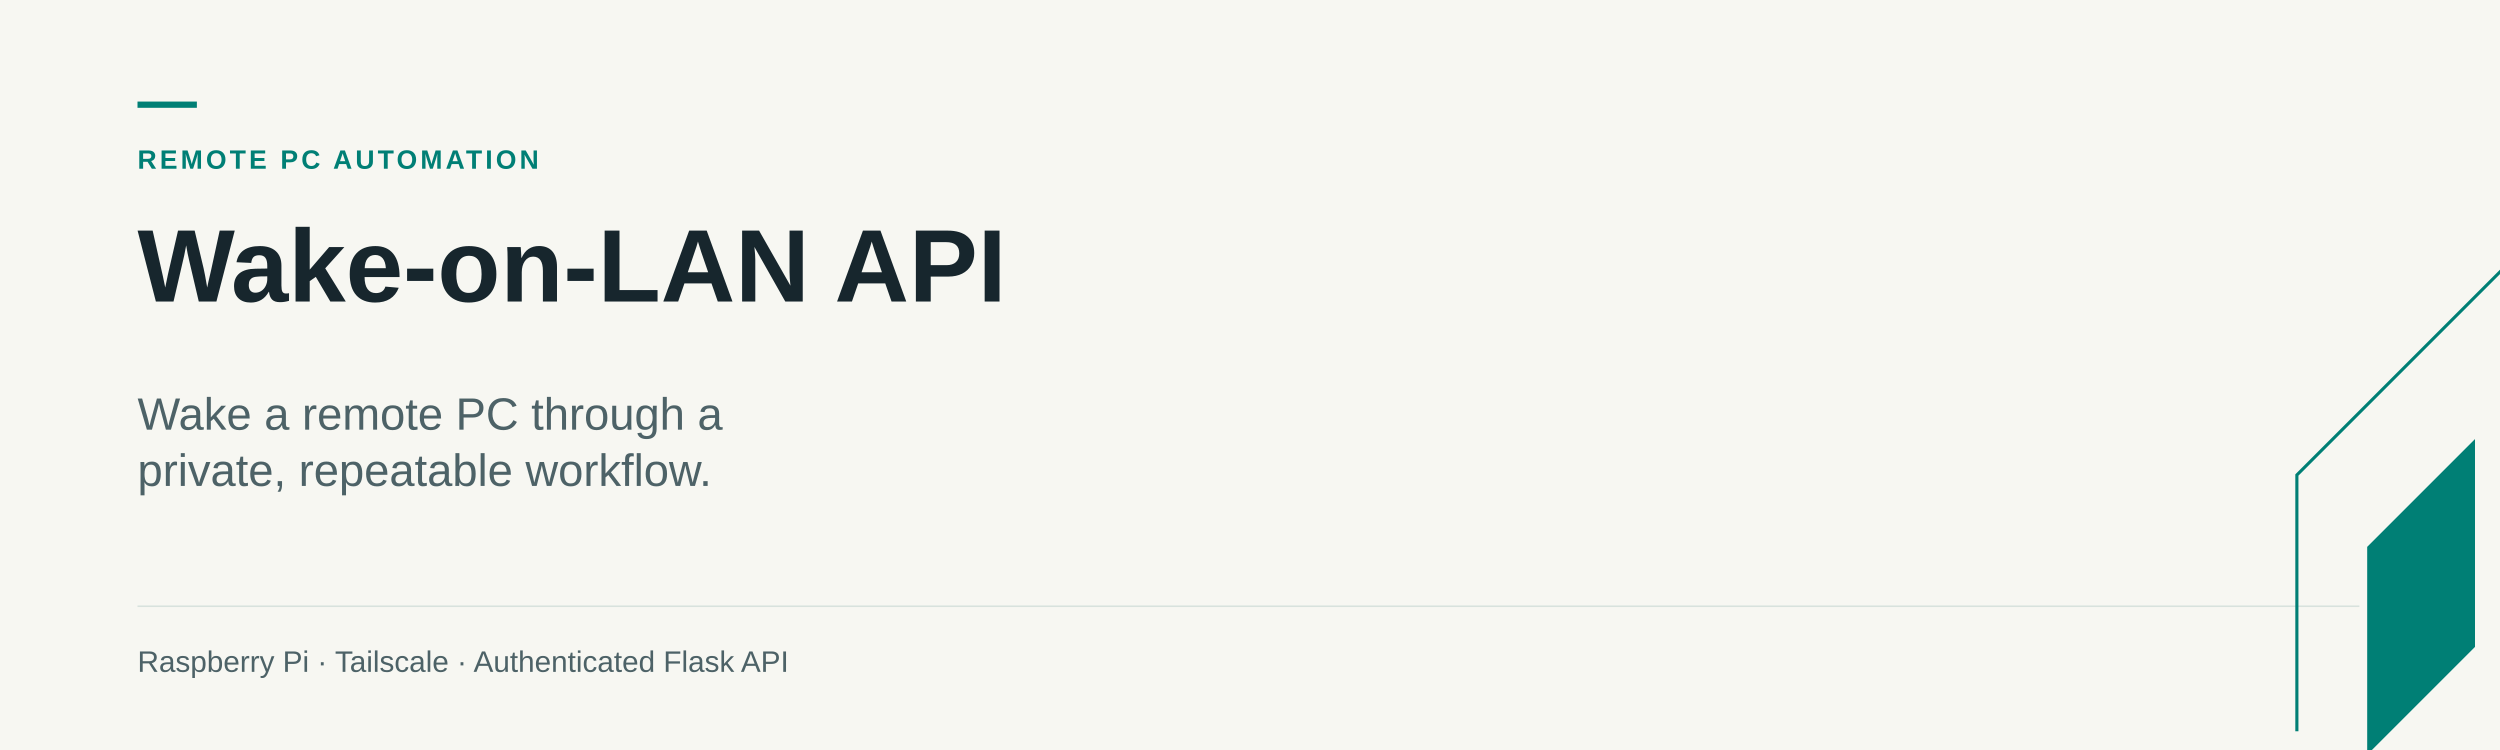
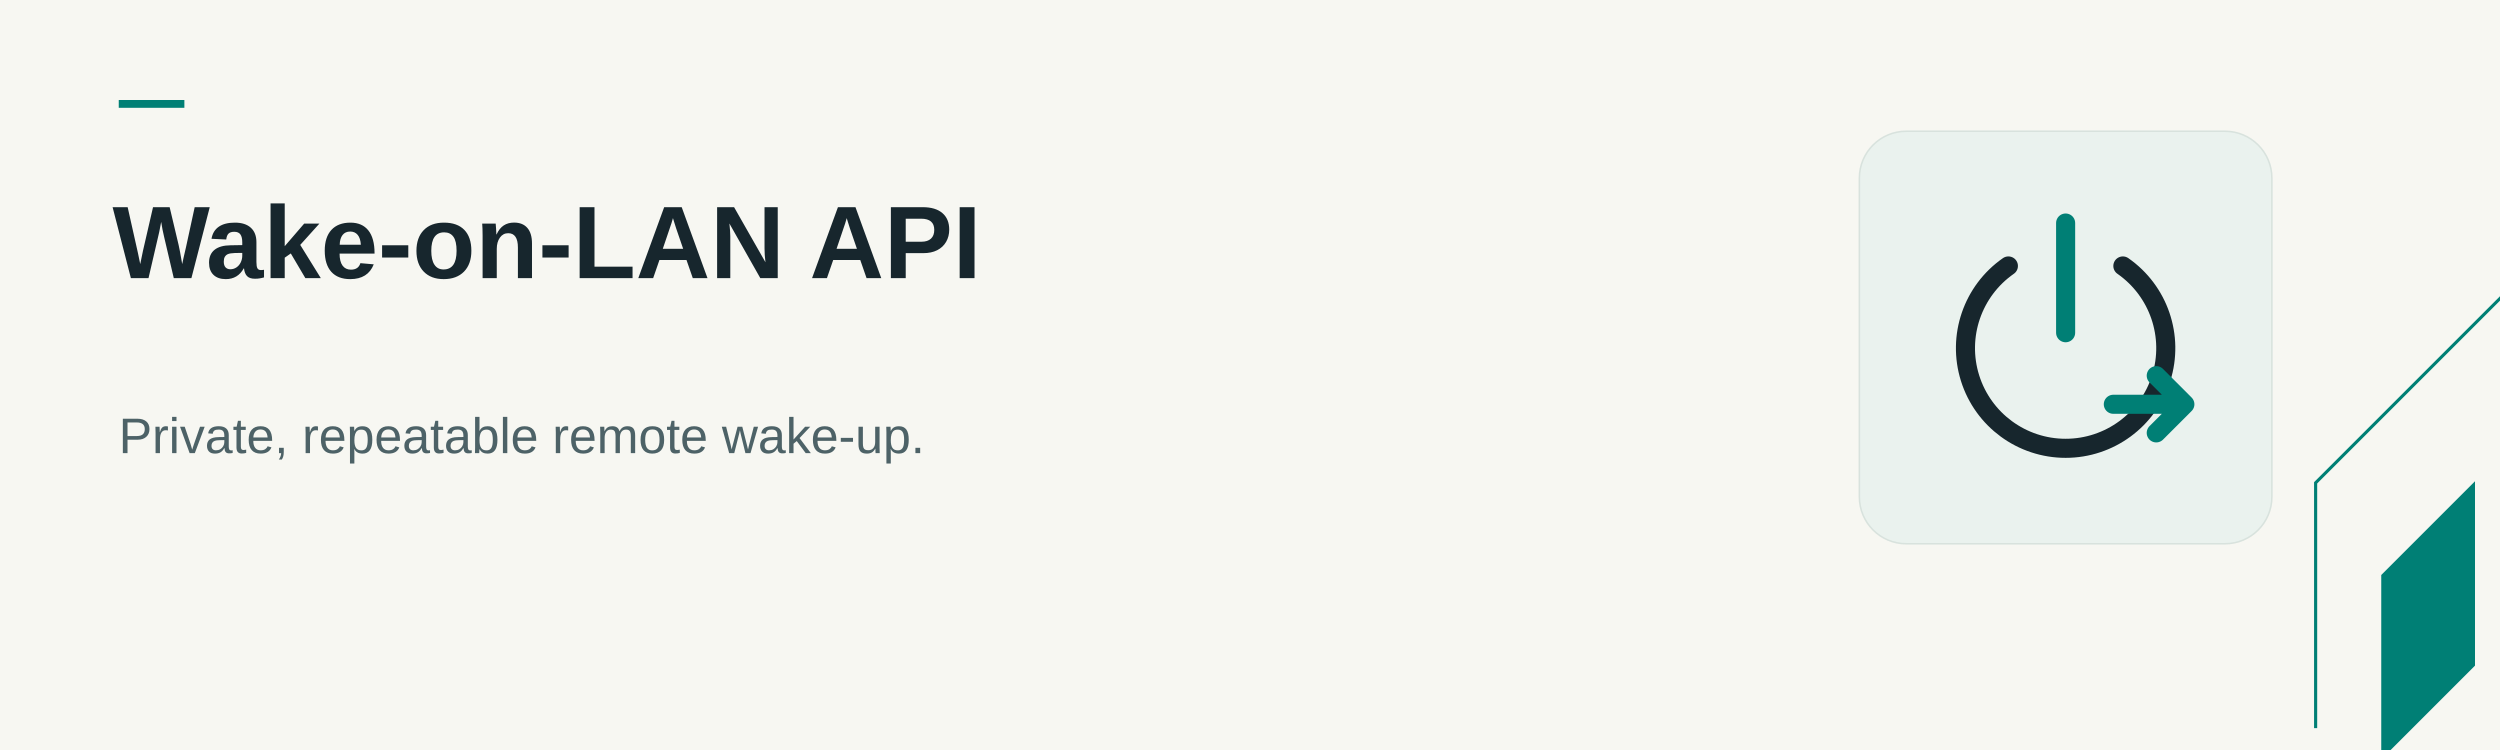
<svg xmlns="http://www.w3.org/2000/svg" width="1600" height="480" viewBox="0 0 1600 480" role="img">
  <rect width="1600" height="480" fill="#F7F7F2" />
  <g font-family="Segoe UI, Arial, sans-serif">
-     <rect x="88" y="65" width="38" height="4" fill="#007F75" />
-     <text x="88" y="108" font-size="17" font-weight="600" fill="#007F75" letter-spacing="2">REMOTE PC AUTOMATION</text>
-     <text x="88" y="193" font-size="66" font-weight="700" fill="#17262D">Wake-on-LAN API</text>
-     <text x="88" y="275" font-size="29" font-weight="400" fill="#4D6267">Wake a remote PC through a</text>
-     <text x="88" y="311" font-size="29" font-weight="400" fill="#4D6267">private, repeatable workflow.</text>
-     <line x1="88" y1="388" x2="1510" y2="388" stroke="#D8E2DD" />
-     <text x="88" y="430" font-size="19" font-weight="400" fill="#4D6267">Raspberry Pi · Tailscale · Authenticated Flask API</text>
-     <path d="M 1515 350 L 1584 281 L 1584 414 L 1515 483 Z" fill="#007F75" />
-     <path d="M 1470 468 L 1470 304 L 1610 164" fill="none" stroke="#007F75" stroke-width="2" />
+     <rect x="76" y="64" width="42" height="5" fill="#007F75" />
+     <text x="72" y="178" font-size="66" font-weight="700" fill="#17262D">Wake-on-LAN API</text>
+     <text x="76" y="290" font-size="32" font-weight="400" fill="#4D6267">Private, repeatable remote wake-up.</text>
+     <rect x="1190" y="84" width="264" height="264" rx="30" fill="#EAF2EE" stroke="#D8E2DD" />
+     <svg x="1224.32" y="118.32" width="195.36" height="195.36" viewBox="0 0 64 64">
+       <path d="M20 17a21 21 0 1 0 24 0" fill="none" stroke="#17262D" stroke-width="4" stroke-linecap="round" stroke-linejoin="round" />
+       <path d="M32 8v23M42 46h15l-6-6M57 46l-6 6" fill="none" stroke="#007F75" stroke-width="4" stroke-linecap="round" stroke-linejoin="round" />
+     </svg>
+     <path d="M1524 368l60-60v118l-60 60Z" fill="#007F75" />
+     <path d="M1482 466v-157l134-134" fill="none" stroke="#007F75" stroke-width="2" />
  </g>
</svg>
